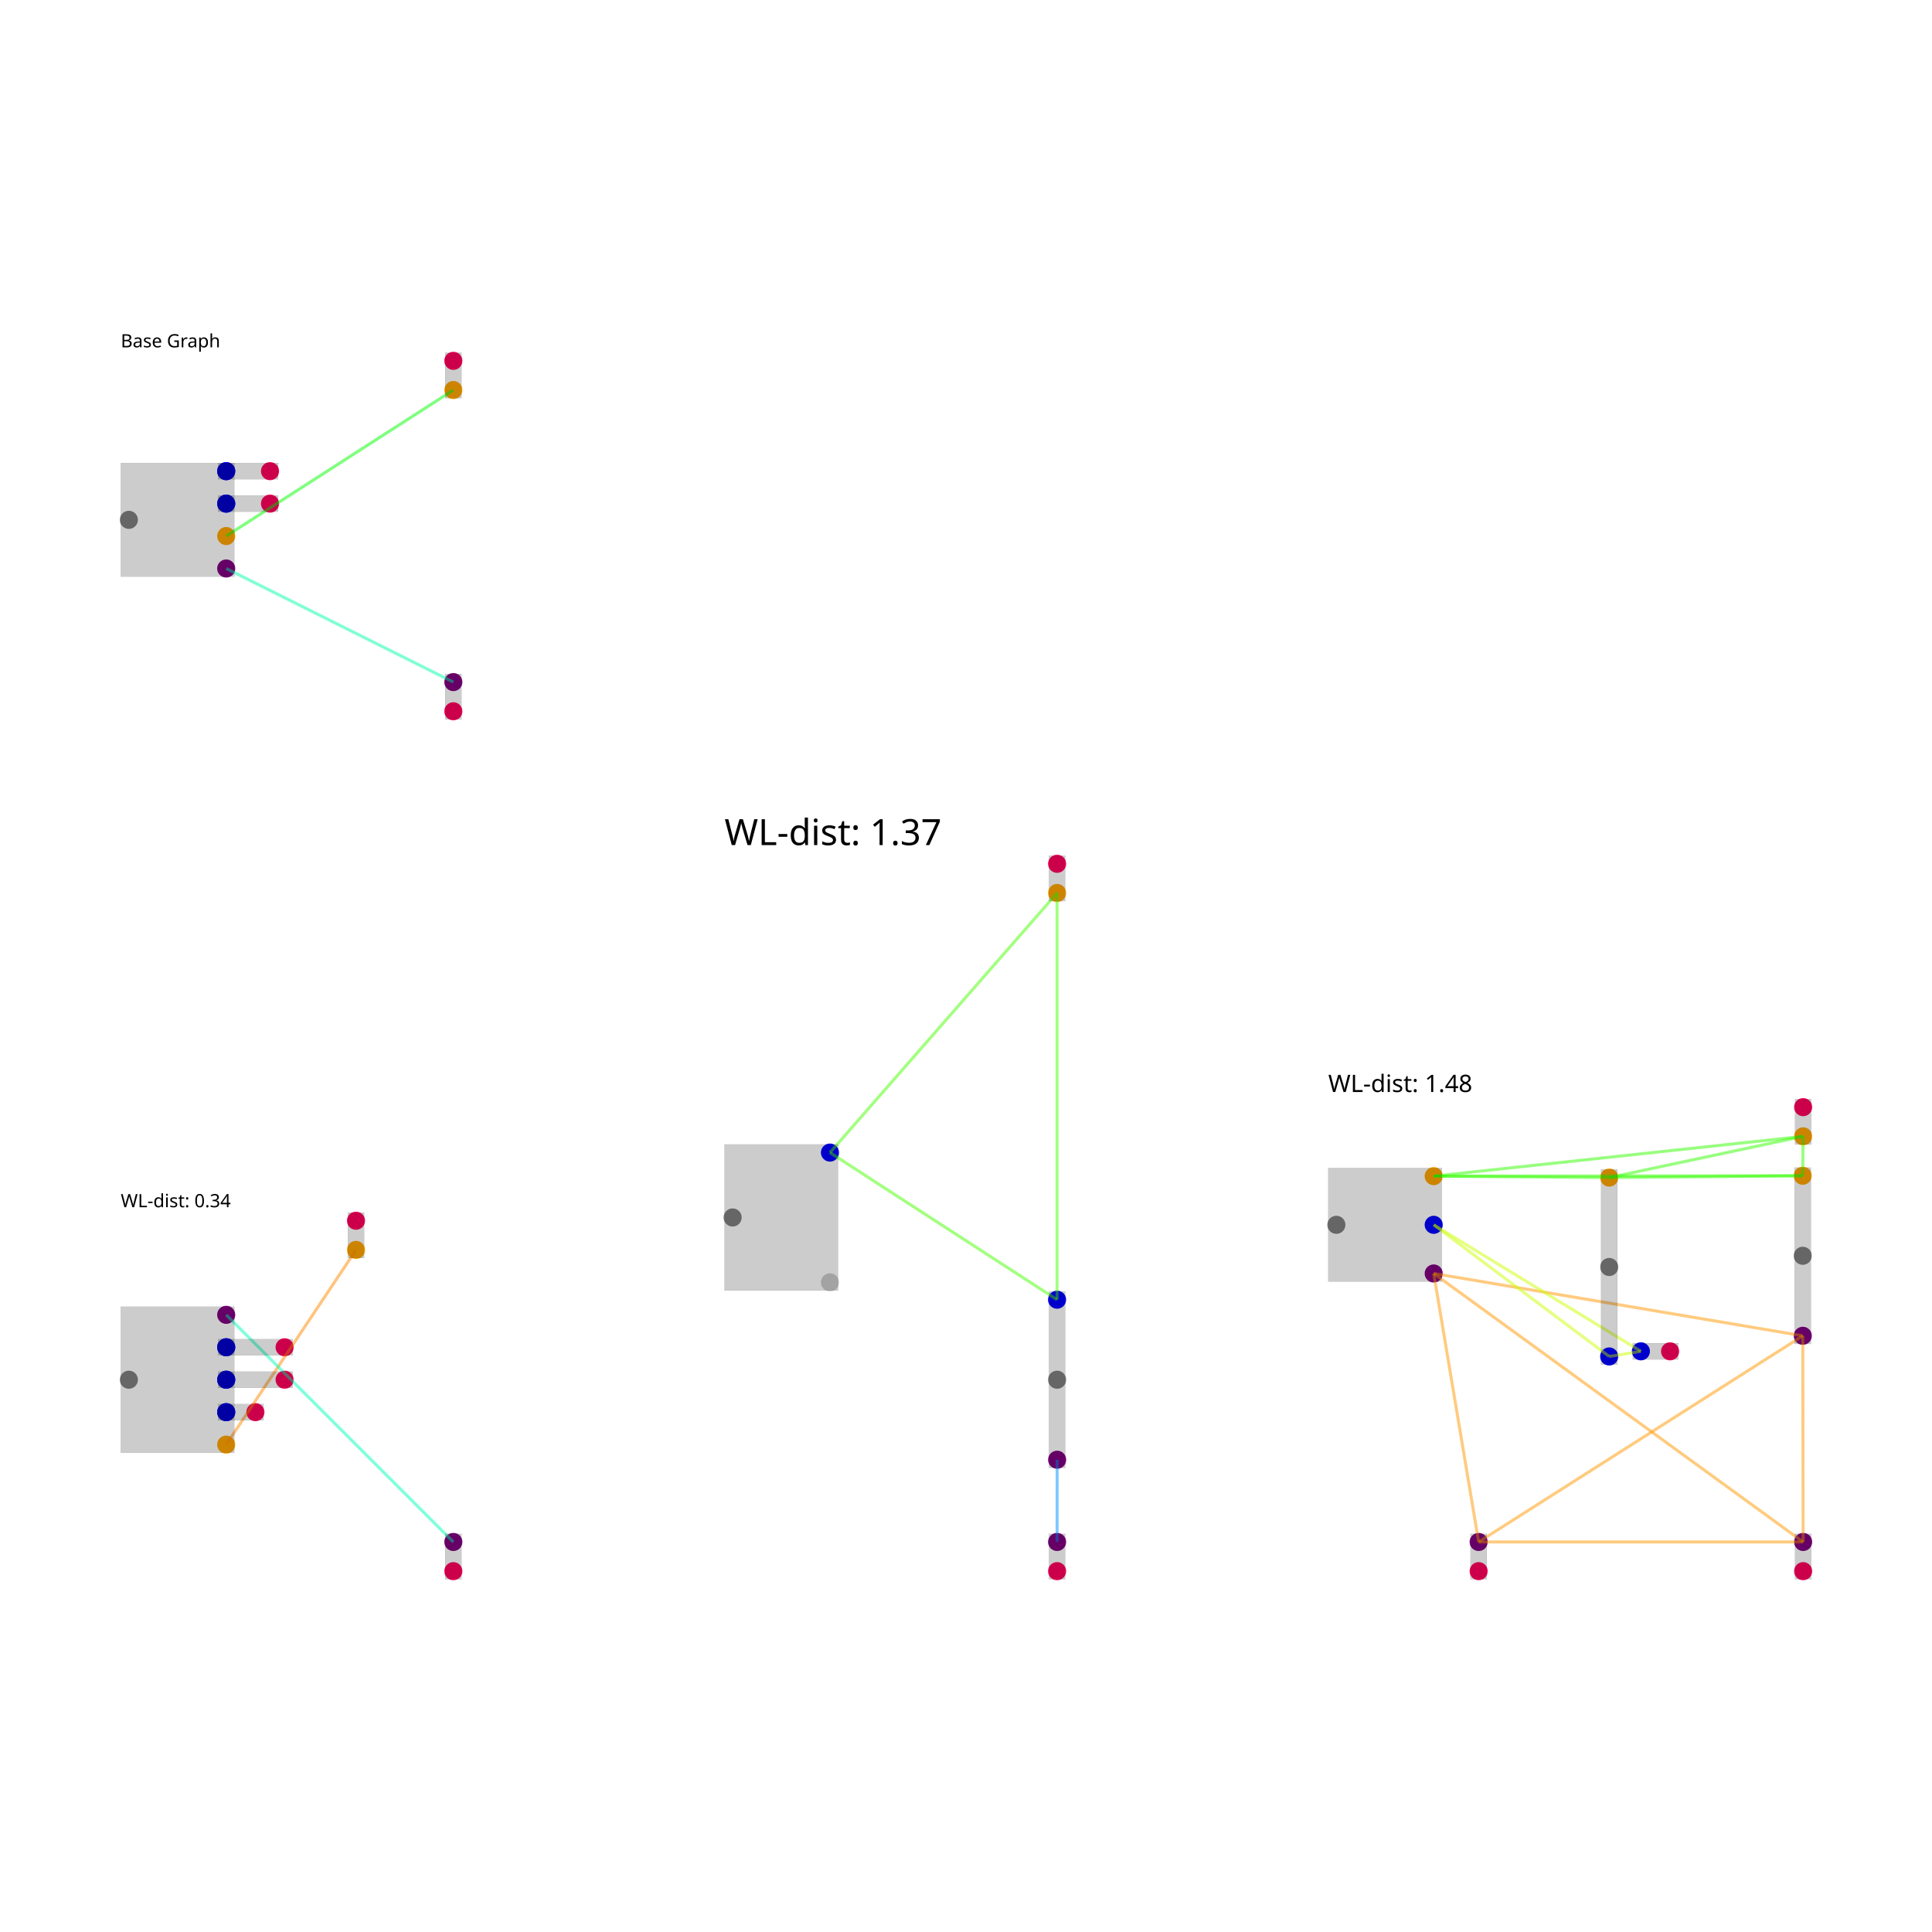
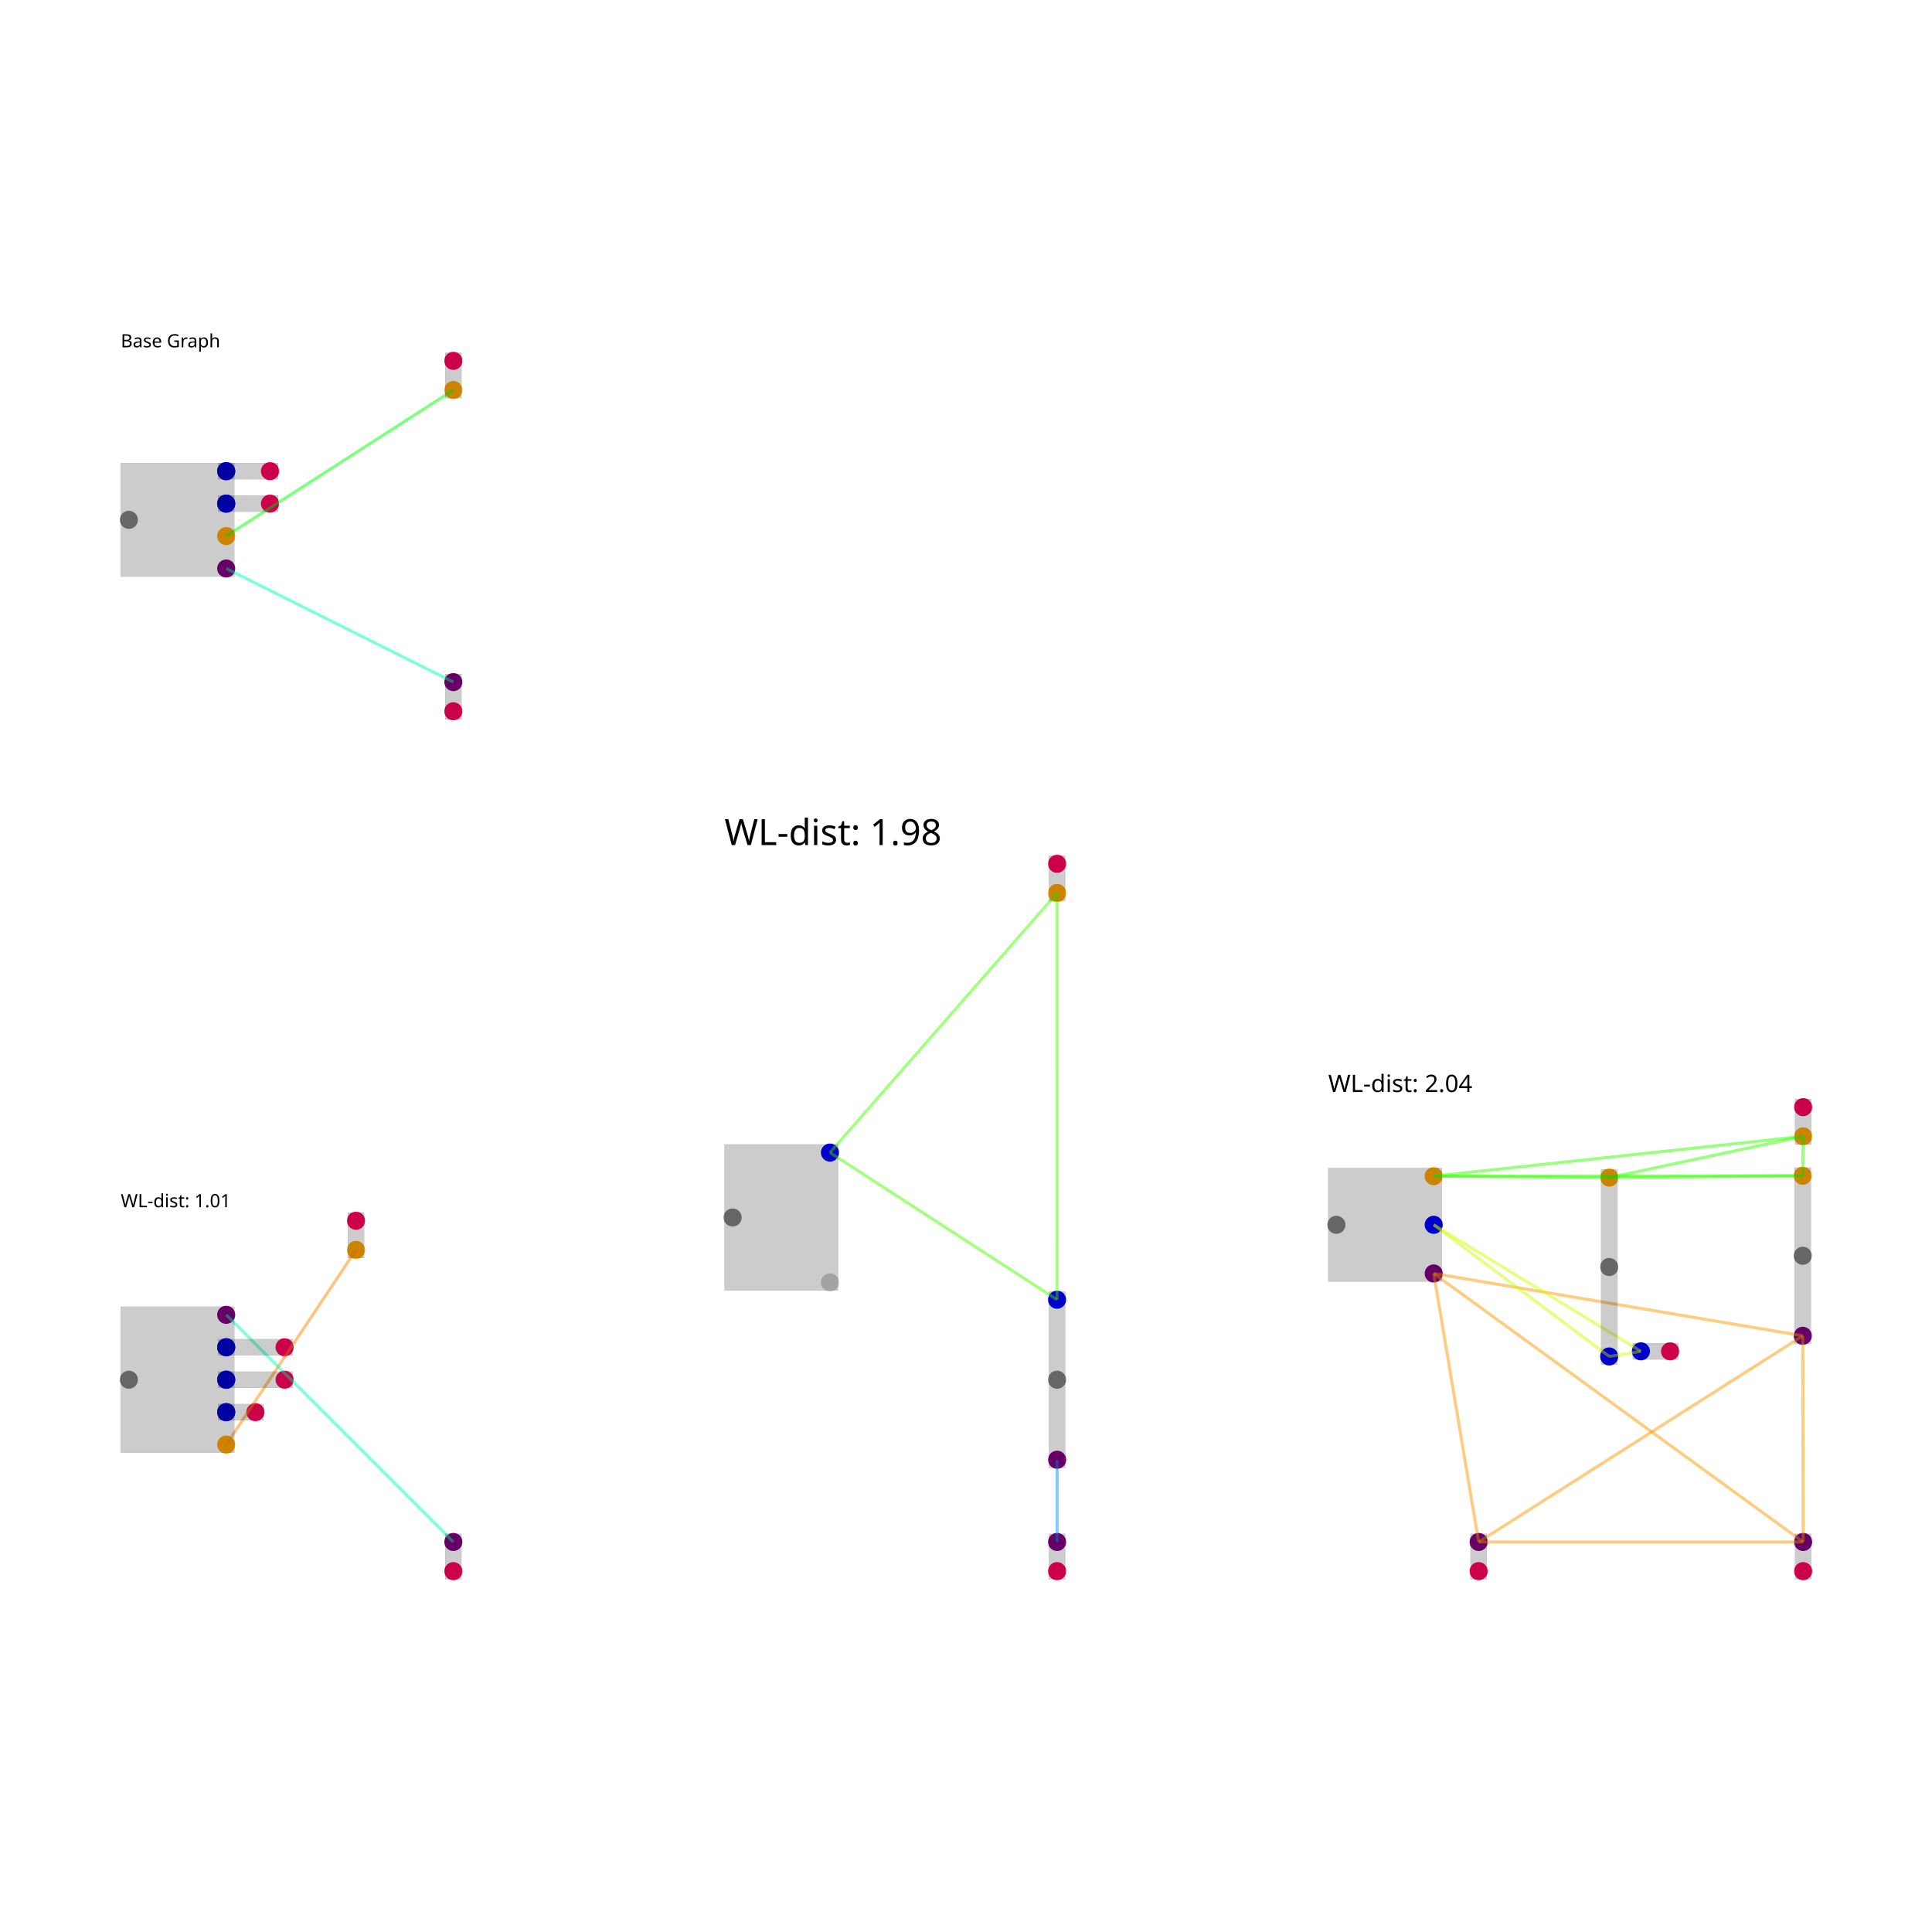
<svg xmlns="http://www.w3.org/2000/svg" width="640" height="640" viewBox="0 0 640 640">
  <rect width="100%" height="100%" fill="white" />
  <g>
    <circle data-type="point" data-label="schematic_component_0_center component_center center_schematic_component_0" data-x="0" data-y="0" cx="42.687" cy="172.202" r="3" fill="gray" />
  </g>
  <g>
    <circle data-type="point" data-label="schematic_port_0 normal unnamedsubcircuit7_connectivity_net0" data-x="0.6000000000000001" data-y="0.30000000000000004" cx="74.934" cy="156.079" r="3" fill="blue" />
  </g>
  <g>
    <circle data-type="point" data-label="schematic_port_1 normal unnamedsubcircuit7_connectivity_net1" data-x="0.6000000000000001" data-y="0.09999999999999998" cx="74.934" cy="166.828" r="3" fill="blue" />
  </g>
  <g>
    <circle data-type="point" data-label="schematic_port_2 vcc unnamedsubcircuit7_connectivity_net2" data-x="0.6000000000000001" data-y="-0.10000000000000003" cx="74.934" cy="177.577" r="3" fill="orange" />
  </g>
  <g>
    <circle data-type="point" data-label="schematic_port_3 gnd unnamedsubcircuit7_connectivity_net3" data-x="0.6000000000000001" data-y="-0.30000000000000004" cx="74.934" cy="188.326" r="3" fill="purple" />
  </g>
  <g>
    <circle data-type="point" data-label="schematic_net_label_0_pin gnd unnamedsubcircuit7_connectivity_net3" data-x="2" data-y="-1" cx="150.176" cy="225.947" r="3" fill="purple" />
  </g>
  <g>
    <circle data-type="point" data-label="schematic_net_label_0_center netlabel_center schematic_net_label_0_center" data-x="2" data-y="-1.18" cx="150.176" cy="235.621" r="3" fill="hsl(338.4, 100%, 50%, 1)" />
  </g>
  <g>
    <circle data-type="point" data-label="schematic_net_label_1_pin vcc unnamedsubcircuit7_connectivity_net2" data-x="2" data-y="0.8" cx="150.176" cy="129.207" r="3" fill="orange" />
  </g>
  <g>
    <circle data-type="point" data-label="schematic_net_label_1_center netlabel_center schematic_net_label_1_center" data-x="2" data-y="0.98" cx="150.176" cy="119.533" r="3" fill="hsl(338.4, 100%, 50%, 1)" />
  </g>
  <g>
    <circle data-type="point" data-label="schematic_net_label_2_pin normal unnamedsubcircuit7_connectivity_net0" data-x="0.6000000000000001" data-y="0.30000000000000004" cx="74.934" cy="156.079" r="3" fill="blue" />
  </g>
  <g>
    <circle data-type="point" data-label="schematic_net_label_2_center netlabel_center schematic_net_label_2_center" data-x="0.8700000000000001" data-y="0.30000000000000004" cx="89.445" cy="156.079" r="3" fill="hsl(338.4, 100%, 50%, 1)" />
  </g>
  <g>
    <circle data-type="point" data-label="schematic_net_label_3_pin normal unnamedsubcircuit7_connectivity_net1" data-x="0.6000000000000001" data-y="0.09999999999999998" cx="74.934" cy="166.828" r="3" fill="blue" />
  </g>
  <g>
    <circle data-type="point" data-label="schematic_net_label_3_center netlabel_center schematic_net_label_3_center" data-x="0.8700000000000001" data-y="0.09999999999999998" cx="89.445" cy="166.828" r="3" fill="hsl(338.4, 100%, 50%, 1)" />
  </g>
  <g>
    <circle data-type="point" data-label="schematic_component_0_center component_center center_schematic_component_0" data-x="0" data-y="-5.3" cx="42.687" cy="457.049" r="3" fill="gray" />
  </g>
  <g>
    <circle data-type="point" data-label="schematic_port_0 vcc unnamedsubcircuit31_connectivity_net0" data-x="0.6000000000000001" data-y="-5.699999999999999" cx="74.934" cy="478.547" r="3" fill="orange" />
  </g>
  <g>
    <circle data-type="point" data-label="schematic_port_1 normal unnamedsubcircuit31_connectivity_net1" data-x="0.6000000000000001" data-y="-5.5" cx="74.934" cy="467.798" r="3" fill="blue" />
  </g>
  <g>
    <circle data-type="point" data-label="schematic_port_2 normal unnamedsubcircuit31_connectivity_net2" data-x="0.6000000000000001" data-y="-5.3" cx="74.934" cy="457.049" r="3" fill="blue" />
  </g>
  <g>
    <circle data-type="point" data-label="schematic_port_3 normal unnamedsubcircuit31_connectivity_net3" data-x="0.6000000000000001" data-y="-5.1" cx="74.934" cy="446.3" r="3" fill="blue" />
  </g>
  <g>
    <circle data-type="point" data-label="schematic_port_4 gnd unnamedsubcircuit31_connectivity_net4" data-x="0.6000000000000001" data-y="-4.8999999999999995" cx="74.934" cy="435.551" r="3" fill="purple" />
  </g>
  <g>
    <circle data-type="point" data-label="schematic_net_label_0_pin gnd unnamedsubcircuit31_connectivity_net4" data-x="1.9999999999999998" data-y="-6.3" cx="150.176" cy="510.793" r="3" fill="purple" />
  </g>
  <g>
    <circle data-type="point" data-label="schematic_net_label_0_center netlabel_center schematic_net_label_0_center" data-x="1.9999999999999998" data-y="-6.4799999999999995" cx="150.176" cy="520.467" r="3" fill="hsl(338.4, 100%, 50%, 1)" />
  </g>
  <g>
    <circle data-type="point" data-label="schematic_net_label_1_pin vcc unnamedsubcircuit31_connectivity_net0" data-x="1.4" data-y="-4.5" cx="117.93" cy="414.053" r="3" fill="orange" />
  </g>
  <g>
    <circle data-type="point" data-label="schematic_net_label_1_center netlabel_center schematic_net_label_1_center" data-x="1.4" data-y="-4.319999999999999" cx="117.93" cy="404.379" r="3" fill="hsl(338.4, 100%, 50%, 1)" />
  </g>
  <g>
    <circle data-type="point" data-label="schematic_net_label_2_pin normal unnamedsubcircuit31_connectivity_net1" data-x="0.6000000000000001" data-y="-5.5" cx="74.934" cy="467.798" r="3" fill="blue" />
  </g>
  <g>
    <circle data-type="point" data-label="schematic_net_label_2_center netlabel_center schematic_net_label_2_center" data-x="0.78" data-y="-5.5" cx="84.608" cy="467.798" r="3" fill="hsl(338.4, 100%, 50%, 1)" />
  </g>
  <g>
    <circle data-type="point" data-label="schematic_net_label_3_pin normal unnamedsubcircuit31_connectivity_net2" data-x="0.6000000000000001" data-y="-5.3" cx="74.934" cy="457.049" r="3" fill="blue" />
  </g>
  <g>
    <circle data-type="point" data-label="schematic_net_label_3_center netlabel_center schematic_net_label_3_center" data-x="0.96" data-y="-5.3" cx="94.282" cy="457.049" r="3" fill="hsl(338.4, 100%, 50%, 1)" />
  </g>
  <g>
    <circle data-type="point" data-label="schematic_net_label_4_pin normal unnamedsubcircuit31_connectivity_net3" data-x="0.6000000000000001" data-y="-5.1" cx="74.934" cy="446.3" r="3" fill="blue" />
  </g>
  <g>
    <circle data-type="point" data-label="schematic_net_label_4_center netlabel_center schematic_net_label_4_center" data-x="0.96" data-y="-5.1" cx="94.282" cy="446.3" r="3" fill="hsl(338.4, 100%, 50%, 1)" />
  </g>
  <g>
    <circle data-type="point" data-label="schematic_component_0_center component_center center_schematic_component_0" data-x="3.7213023693989973" data-y="-4.299999999999999" cx="242.687" cy="403.304" r="3" fill="gray" />
  </g>
  <g>
    <circle data-type="point" data-label="schematic_port_0 not_connected disconnected-0" data-x="4.321302369398997" data-y="-4.699999999999999" cx="274.934" cy="424.802" r="3" fill="rgba(0, 0, 0, 0.2)" />
  </g>
  <g>
    <circle data-type="point" data-label="schematic_port_1 normal unnamedsubcircuit57_connectivity_net0" data-x="4.321302369398997" data-y="-3.8999999999999995" cx="274.934" cy="381.806" r="3" fill="blue" />
  </g>
  <g>
    <circle data-type="point" data-label="schematic_component_1_center component_center center_schematic_component_1" data-x="5.721302369398997" data-y="-5.299999999999999" cx="350.176" cy="457.049" r="3" fill="gray" />
  </g>
  <g>
    <circle data-type="point" data-label="schematic_port_2 normal unnamedsubcircuit57_connectivity_net0" data-x="5.721029019398997" data-y="-4.806735699999999" cx="350.162" cy="430.538" r="3" fill="blue" />
  </g>
  <g>
    <circle data-type="point" data-label="schematic_port_3 gnd unnamedsubcircuit57_connectivity_net1" data-x="5.721575719398998" data-y="-5.793264299999999" cx="350.191" cy="483.559" r="3" fill="purple" />
  </g>
  <g>
    <circle data-type="point" data-label="schematic_net_label_0_pin vcc unnamedsubcircuit57_connectivity_net0" data-x="5.721302369398997" data-y="-2.299999999999999" cx="350.176" cy="295.815" r="3" fill="orange" />
  </g>
  <g>
    <circle data-type="point" data-label="schematic_net_label_0_center netlabel_center schematic_net_label_0_center" data-x="5.721302369398997" data-y="-2.119999999999999" cx="350.176" cy="286.141" r="3" fill="hsl(338.4, 100%, 50%, 1)" />
  </g>
  <g>
    <circle data-type="point" data-label="schematic_net_label_1_pin gnd unnamedsubcircuit57_connectivity_net1" data-x="5.721302369398997" data-y="-6.299999999999999" cx="350.176" cy="510.793" r="3" fill="purple" />
  </g>
  <g>
    <circle data-type="point" data-label="schematic_net_label_1_center netlabel_center schematic_net_label_1_center" data-x="5.721302369398997" data-y="-6.4799999999999995" cx="350.176" cy="520.467" r="3" fill="hsl(338.4, 100%, 50%, 1)" />
  </g>
  <g>
    <circle data-type="point" data-label="schematic_component_0_center component_center center_schematic_component_0" data-x="7.4426047387979954" data-y="-4.345204957975968" cx="442.687" cy="405.734" r="3" fill="gray" />
  </g>
  <g>
    <circle data-type="point" data-label="schematic_port_0 gnd unnamedsubcircuit83_connectivity_net3" data-x="8.042604738797994" data-y="-4.6452049579759676" cx="474.934" cy="421.857" r="3" fill="purple" />
  </g>
  <g>
    <circle data-type="point" data-label="schematic_port_1 normal unnamedsubcircuit83_connectivity_net1" data-x="8.042604738797994" data-y="-4.345204957975968" cx="474.934" cy="405.734" r="3" fill="blue" />
  </g>
  <g>
    <circle data-type="point" data-label="schematic_port_2 vcc unnamedsubcircuit83_connectivity_net2" data-x="8.042604738797994" data-y="-4.045204957975967" cx="474.934" cy="389.61" r="3" fill="orange" />
  </g>
  <g>
    <circle data-type="point" data-label="schematic_component_1_center component_center center_schematic_component_1" data-x="10.317240544223843" data-y="-4.53600761171786" cx="597.183" cy="415.988" r="3" fill="gray" />
  </g>
  <g>
    <circle data-type="point" data-label="schematic_port_3 vcc unnamedsubcircuit83_connectivity_net2" data-x="10.316967194223842" data-y="-4.042743311717859" cx="597.169" cy="389.478" r="3" fill="orange" />
  </g>
  <g>
    <circle data-type="point" data-label="schematic_port_4 gnd unnamedsubcircuit83_connectivity_net3" data-x="10.317513894223843" data-y="-5.02927191171786" cx="597.198" cy="442.499" r="3" fill="purple" />
  </g>
  <g>
    <circle data-type="point" data-label="schematic_component_2_center component_center center_schematic_component_2" data-x="9.12441592677586" data-y="-4.605315464798105" cx="533.076" cy="419.713" r="3" fill="gray" />
  </g>
  <g>
    <circle data-type="point" data-label="schematic_port_5 normal unnamedsubcircuit83_connectivity_net1" data-x="9.124142676775861" data-y="-5.156606164798106" cx="533.061" cy="449.342" r="3" fill="blue" />
  </g>
  <g>
    <circle data-type="point" data-label="schematic_port_6 vcc unnamedsubcircuit83_connectivity_net2" data-x="9.12468917677586" data-y="-4.054024764798105" cx="533.09" cy="390.084" r="3" fill="orange" />
  </g>
  <g>
    <circle data-type="point" data-label="schematic_net_label_0_pin vcc unnamedsubcircuit83_connectivity_net2" data-x="10.319646634317191" data-y="-3.7999999999999994" cx="597.313" cy="376.432" r="3" fill="orange" />
  </g>
  <g>
    <circle data-type="point" data-label="schematic_net_label_0_center netlabel_center schematic_net_label_0_center" data-x="10.319646634317191" data-y="-3.619999999999999" cx="597.313" cy="366.758" r="3" fill="hsl(338.4, 100%, 50%, 1)" />
  </g>
  <g>
    <circle data-type="point" data-label="schematic_net_label_1_pin normal unnamedsubcircuit83_connectivity_net1" data-x="9.319646634317191" data-y="-5.124999999999999" cx="543.568" cy="447.643" r="3" fill="blue" />
  </g>
  <g>
    <circle data-type="point" data-label="schematic_net_label_1_center netlabel_center schematic_net_label_1_center" data-x="9.499646634317193" data-y="-5.124999999999999" cx="553.242" cy="447.643" r="3" fill="hsl(338.4, 100%, 50%, 1)" />
  </g>
  <g>
    <circle data-type="point" data-label="schematic_net_label_2_pin gnd unnamedsubcircuit83_connectivity_net3" data-x="10.319646634317191" data-y="-6.299999999999999" cx="597.313" cy="510.793" r="3" fill="purple" />
  </g>
  <g>
    <circle data-type="point" data-label="schematic_net_label_2_center netlabel_center schematic_net_label_2_center" data-x="10.319646634317191" data-y="-6.4799999999999995" cx="597.313" cy="520.467" r="3" fill="hsl(338.4, 100%, 50%, 1)" />
  </g>
  <g>
    <circle data-type="point" data-label="schematic_net_label_3_pin gnd unnamedsubcircuit83_connectivity_net3" data-x="8.319646634317191" data-y="-6.299999999999999" cx="489.824" cy="510.793" r="3" fill="purple" />
  </g>
  <g>
    <circle data-type="point" data-label="schematic_net_label_3_center netlabel_center schematic_net_label_3_center" data-x="8.319646634317191" data-y="-6.4799999999999995" cx="489.824" cy="520.467" r="3" fill="hsl(338.4, 100%, 50%, 1)" />
  </g>
  <g>
    <polyline data-points="0.6000000000000001,0.30000000000000004 0.6000000000000001,0.30000000000000004" data-type="line" data-label="" points="74.934,156.079 74.934,156.079" fill="none" stroke="hsl(40, 100%, 50%, 0.5)" stroke-width="1" />
  </g>
  <g>
    <polyline data-points="0.6000000000000001,0.09999999999999998 0.6000000000000001,0.09999999999999998" data-type="line" data-label="" points="74.934,166.828 74.934,166.828" fill="none" stroke="hsl(80, 100%, 50%, 0.5)" stroke-width="1" />
  </g>
  <g>
    <polyline data-points="0.6000000000000001,-0.10000000000000003 2,0.8" data-type="line" data-label="" points="74.934,177.577 150.176,129.207" fill="none" stroke="hsl(120, 100%, 50%, 0.5)" stroke-width="1" />
  </g>
  <g>
    <polyline data-points="0.6000000000000001,-0.30000000000000004 2,-1" data-type="line" data-label="" points="74.934,188.326 150.176,225.947" fill="none" stroke="hsl(160, 100%, 50%, 0.5)" stroke-width="1" />
  </g>
  <g>
    <polyline data-points="0.6000000000000001,-5.699999999999999 1.4,-4.5" data-type="line" data-label="" points="74.934,478.547 117.93,414.053" fill="none" stroke="hsl(32.727, 100%, 50%, 0.5)" stroke-width="1" />
  </g>
  <g>
    <polyline data-points="0.6000000000000001,-5.5 0.6000000000000001,-5.5" data-type="line" data-label="" points="74.934,467.798 74.934,467.798" fill="none" stroke="hsl(65.455, 100%, 50%, 0.5)" stroke-width="1" />
  </g>
  <g>
    <polyline data-points="0.6000000000000001,-5.3 0.6000000000000001,-5.3" data-type="line" data-label="" points="74.934,457.049 74.934,457.049" fill="none" stroke="hsl(98.182, 100%, 50%, 0.5)" stroke-width="1" />
  </g>
  <g>
    <polyline data-points="0.6000000000000001,-5.1 0.6000000000000001,-5.1" data-type="line" data-label="" points="74.934,446.3 74.934,446.3" fill="none" stroke="hsl(130.909, 100%, 50%, 0.5)" stroke-width="1" />
  </g>
  <g>
    <polyline data-points="0.6000000000000001,-4.8999999999999995 1.9999999999999998,-6.3" data-type="line" data-label="" points="74.934,435.551 150.176,510.793" fill="none" stroke="hsl(163.636, 100%, 50%, 0.5)" stroke-width="1" />
  </g>
  <g>
    <polyline data-points="4.321302369398997,-3.8999999999999995 5.721029019398997,-4.806735699999999" data-type="line" data-label="" points="274.934,381.806 350.162,430.538" fill="none" stroke="hsl(102.857, 100%, 50%, 0.5)" stroke-width="1" />
  </g>
  <g>
    <polyline data-points="4.321302369398997,-3.8999999999999995 5.721302369398997,-2.299999999999999" data-type="line" data-label="" points="274.934,381.806 350.176,295.815" fill="none" stroke="hsl(102.857, 100%, 50%, 0.5)" stroke-width="1" />
  </g>
  <g>
    <polyline data-points="5.721029019398997,-4.806735699999999 5.721302369398997,-2.299999999999999" data-type="line" data-label="" points="350.162,430.538 350.176,295.815" fill="none" stroke="hsl(102.857, 100%, 50%, 0.5)" stroke-width="1" />
  </g>
  <g>
    <polyline data-points="5.721575719398998,-5.793264299999999 5.721302369398997,-6.299999999999999" data-type="line" data-label="" points="350.191,483.559 350.176,510.793" fill="none" stroke="hsl(205.714, 100%, 50%, 0.5)" stroke-width="1" />
  </g>
  <g>
    <polyline data-points="8.042604738797994,-4.6452049579759676 10.317513894223843,-5.02927191171786" data-type="line" data-label="" points="474.934,421.857 597.198,442.499" fill="none" stroke="hsl(36, 100%, 50%, 0.5)" stroke-width="1" />
  </g>
  <g>
    <polyline data-points="8.042604738797994,-4.6452049579759676 10.319646634317191,-6.299999999999999" data-type="line" data-label="" points="474.934,421.857 597.313,510.793" fill="none" stroke="hsl(36, 100%, 50%, 0.5)" stroke-width="1" />
  </g>
  <g>
    <polyline data-points="8.042604738797994,-4.6452049579759676 8.319646634317191,-6.299999999999999" data-type="line" data-label="" points="474.934,421.857 489.824,510.793" fill="none" stroke="hsl(36, 100%, 50%, 0.5)" stroke-width="1" />
  </g>
  <g>
    <polyline data-points="10.317513894223843,-5.02927191171786 10.319646634317191,-6.299999999999999" data-type="line" data-label="" points="597.198,442.499 597.313,510.793" fill="none" stroke="hsl(36, 100%, 50%, 0.5)" stroke-width="1" />
  </g>
  <g>
    <polyline data-points="10.317513894223843,-5.02927191171786 8.319646634317191,-6.299999999999999" data-type="line" data-label="" points="597.198,442.499 489.824,510.793" fill="none" stroke="hsl(36, 100%, 50%, 0.5)" stroke-width="1" />
  </g>
  <g>
    <polyline data-points="10.319646634317191,-6.299999999999999 8.319646634317191,-6.299999999999999" data-type="line" data-label="" points="597.313,510.793 489.824,510.793" fill="none" stroke="hsl(36, 100%, 50%, 0.5)" stroke-width="1" />
  </g>
  <g>
    <polyline data-points="8.042604738797994,-4.345204957975968 9.124142676775861,-5.156606164798106" data-type="line" data-label="" points="474.934,405.734 533.061,449.342" fill="none" stroke="hsl(72, 100%, 50%, 0.5)" stroke-width="1" />
  </g>
  <g>
    <polyline data-points="8.042604738797994,-4.345204957975968 9.319646634317191,-5.124999999999999" data-type="line" data-label="" points="474.934,405.734 543.568,447.643" fill="none" stroke="hsl(72, 100%, 50%, 0.5)" stroke-width="1" />
  </g>
  <g>
    <polyline data-points="9.124142676775861,-5.156606164798106 9.319646634317191,-5.124999999999999" data-type="line" data-label="" points="533.061,449.342 543.568,447.643" fill="none" stroke="hsl(72, 100%, 50%, 0.5)" stroke-width="1" />
  </g>
  <g>
    <polyline data-points="8.042604738797994,-4.045204957975967 10.316967194223842,-4.042743311717859" data-type="line" data-label="" points="474.934,389.61 597.169,389.478" fill="none" stroke="hsl(108, 100%, 50%, 0.5)" stroke-width="1" />
  </g>
  <g>
    <polyline data-points="8.042604738797994,-4.045204957975967 9.12468917677586,-4.054024764798105" data-type="line" data-label="" points="474.934,389.61 533.09,390.084" fill="none" stroke="hsl(108, 100%, 50%, 0.5)" stroke-width="1" />
  </g>
  <g>
    <polyline data-points="8.042604738797994,-4.045204957975967 10.319646634317191,-3.7999999999999994" data-type="line" data-label="" points="474.934,389.61 597.313,376.432" fill="none" stroke="hsl(108, 100%, 50%, 0.5)" stroke-width="1" />
  </g>
  <g>
    <polyline data-points="10.316967194223842,-4.042743311717859 9.12468917677586,-4.054024764798105" data-type="line" data-label="" points="597.169,389.478 533.09,390.084" fill="none" stroke="hsl(108, 100%, 50%, 0.5)" stroke-width="1" />
  </g>
  <g>
    <polyline data-points="10.316967194223842,-4.042743311717859 10.319646634317191,-3.7999999999999994" data-type="line" data-label="" points="597.169,389.478 597.313,376.432" fill="none" stroke="hsl(108, 100%, 50%, 0.5)" stroke-width="1" />
  </g>
  <g>
    <polyline data-points="9.12468917677586,-4.054024764798105 10.319646634317191,-3.7999999999999994" data-type="line" data-label="" points="533.09,390.084 597.313,376.432" fill="none" stroke="hsl(108, 100%, 50%, 0.5)" stroke-width="1" />
  </g>
  <g>
    <rect data-type="rect" data-label="schematic_component_0" data-x="0.30000000000000004" data-y="0" x="40" y="153.392" width="37.621" height="37.621" fill="rgba(0, 0, 0, 0.2)" stroke="black" stroke-width="0.019" />
  </g>
  <g>
    <rect data-type="rect" data-label="schematic_net_label_0" data-x="2" data-y="-1.0899999999999999" x="147.489" y="223.26" width="5.374" height="15.048" fill="rgba(0, 0, 0, 0.2)" stroke="black" stroke-width="0.019" />
  </g>
  <g>
    <rect data-type="rect" data-label="schematic_net_label_1" data-x="2" data-y="0.89" x="147.489" y="116.845" width="5.374" height="15.048" fill="rgba(0, 0, 0, 0.2)" stroke="black" stroke-width="0.019" />
  </g>
  <g>
    <rect data-type="rect" data-label="schematic_net_label_2" data-x="0.7350000000000001" data-y="0.30000000000000004" x="72.247" y="153.392" width="19.886" height="5.374" fill="rgba(0, 0, 0, 0.2)" stroke="black" stroke-width="0.019" />
  </g>
  <g>
    <rect data-type="rect" data-label="schematic_net_label_3" data-x="0.7350000000000001" data-y="0.09999999999999998" x="72.247" y="164.141" width="19.886" height="5.374" fill="rgba(0, 0, 0, 0.2)" stroke="black" stroke-width="0.019" />
  </g>
  <g>
    <rect data-type="rect" data-label="schematic_component_0" data-x="0.30000000000000004" data-y="-5.3" x="40" y="432.864" width="37.621" height="48.37" fill="rgba(0, 0, 0, 0.2)" stroke="black" stroke-width="0.019" />
  </g>
  <g>
    <rect data-type="rect" data-label="schematic_net_label_0" data-x="1.9999999999999998" data-y="-6.39" x="147.489" y="508.106" width="5.374" height="15.048" fill="rgba(0, 0, 0, 0.2)" stroke="black" stroke-width="0.019" />
  </g>
  <g>
    <rect data-type="rect" data-label="schematic_net_label_1" data-x="1.4" data-y="-4.41" x="115.242" y="401.692" width="5.374" height="15.048" fill="rgba(0, 0, 0, 0.2)" stroke="black" stroke-width="0.019" />
  </g>
  <g>
    <rect data-type="rect" data-label="schematic_net_label_2" data-x="0.69" data-y="-5.5" x="72.247" y="465.11" width="15.048" height="5.374" fill="rgba(0, 0, 0, 0.2)" stroke="black" stroke-width="0.019" />
  </g>
  <g>
    <rect data-type="rect" data-label="schematic_net_label_3" data-x="0.78" data-y="-5.3" x="72.247" y="454.362" width="24.723" height="5.374" fill="rgba(0, 0, 0, 0.2)" stroke="black" stroke-width="0.019" />
  </g>
  <g>
    <rect data-type="rect" data-label="schematic_net_label_4" data-x="0.78" data-y="-5.1" x="72.247" y="443.613" width="24.723" height="5.374" fill="rgba(0, 0, 0, 0.2)" stroke="black" stroke-width="0.019" />
  </g>
  <g>
    <rect data-type="rect" data-label="schematic_component_0" data-x="4.021302369398997" data-y="-4.299999999999999" x="240" y="379.119" width="37.621" height="48.37" fill="rgba(0, 0, 0, 0.2)" stroke="black" stroke-width="0.019" />
  </g>
  <g>
    <rect data-type="rect" data-label="schematic_component_1" data-x="5.721302369398997" data-y="-5.299999999999999" x="347.475" y="427.851" width="5.404" height="58.395" fill="rgba(0, 0, 0, 0.2)" stroke="black" stroke-width="0.019" />
  </g>
  <g>
    <rect data-type="rect" data-label="schematic_net_label_0" data-x="5.721302369398997" data-y="-2.209999999999999" x="347.489" y="283.454" width="5.374" height="15.048" fill="rgba(0, 0, 0, 0.2)" stroke="black" stroke-width="0.019" />
  </g>
  <g>
    <rect data-type="rect" data-label="schematic_net_label_1" data-x="5.721302369398997" data-y="-6.389999999999999" x="347.489" y="508.106" width="5.374" height="15.048" fill="rgba(0, 0, 0, 0.2)" stroke="black" stroke-width="0.019" />
  </g>
  <g>
    <rect data-type="rect" data-label="schematic_component_0" data-x="7.742604738797995" data-y="-4.345204957975968" x="440" y="386.923" width="37.621" height="37.621" fill="rgba(0, 0, 0, 0.2)" stroke="black" stroke-width="0.019" />
  </g>
  <g>
    <rect data-type="rect" data-label="schematic_component_1" data-x="10.317240544223843" data-y="-4.53600761171786" x="594.482" y="386.791" width="5.404" height="58.395" fill="rgba(0, 0, 0, 0.2)" stroke="black" stroke-width="0.019" />
  </g>
  <g>
    <rect data-type="rect" data-label="schematic_component_2" data-x="9.12441592677586" data-y="-4.605315464798105" x="530.374" y="387.397" width="5.404" height="64.632" fill="rgba(0, 0, 0, 0.2)" stroke="black" stroke-width="0.019" />
  </g>
  <g>
    <rect data-type="rect" data-label="schematic_net_label_0" data-x="10.319646634317191" data-y="-3.7099999999999995" x="594.626" y="364.071" width="5.374" height="15.048" fill="rgba(0, 0, 0, 0.2)" stroke="black" stroke-width="0.019" />
  </g>
  <g>
    <rect data-type="rect" data-label="schematic_net_label_1" data-x="9.409646634317191" data-y="-5.124999999999999" x="540.881" y="444.956" width="15.048" height="5.374" fill="rgba(0, 0, 0, 0.2)" stroke="black" stroke-width="0.019" />
  </g>
  <g>
    <rect data-type="rect" data-label="schematic_net_label_2" data-x="10.319646634317191" data-y="-6.389999999999999" x="594.626" y="508.106" width="5.374" height="15.048" fill="rgba(0, 0, 0, 0.2)" stroke="black" stroke-width="0.019" />
  </g>
  <g>
    <rect data-type="rect" data-label="schematic_net_label_3" data-x="8.319646634317191" data-y="-6.389999999999999" x="487.136" y="508.106" width="5.374" height="15.048" fill="rgba(0, 0, 0, 0.2)" stroke="black" stroke-width="0.019" />
  </g>
  <text data-type="text" data-label="Base Graph" data-x="-0.04999999999999999" data-y="1.03" x="40" y="116.845" fill="black" font-size="6.073" font-family="sans-serif" text-anchor="start" dominant-baseline="text-after-edge">Base Graph</text>
-   <text data-type="text" data-label="WL-dist: 0.34" data-x="-0.04999999999999999" data-y="-4.27" x="40" y="401.692" fill="black" font-size="6.073" font-family="sans-serif" text-anchor="start" dominant-baseline="text-after-edge">WL-dist: 0.34</text>
-   <text data-type="text" data-label="WL-dist: 1.37" data-x="3.6713023693989975" data-y="-2.0699999999999994" x="240" y="283.454" fill="black" font-size="11.985" font-family="sans-serif" text-anchor="start" dominant-baseline="text-after-edge">WL-dist: 1.37</text>
-   <text data-type="text" data-label="WL-dist: 1.48" data-x="7.392604738797995" data-y="-3.5699999999999994" x="440" y="364.071" fill="black" font-size="7.954" font-family="sans-serif" text-anchor="start" dominant-baseline="text-after-edge">WL-dist: 1.48</text>
+   <text data-type="text" data-label="WL-dist: 1.01" data-x="-0.04999999999999999" data-y="-4.27" x="40" y="401.692" fill="black" font-size="6.073" font-family="sans-serif" text-anchor="start" dominant-baseline="text-after-edge">WL-dist: 1.01</text>
+   <text data-type="text" data-label="WL-dist: 1.98" data-x="3.6713023693989975" data-y="-2.0699999999999994" x="240" y="283.454" fill="black" font-size="11.985" font-family="sans-serif" text-anchor="start" dominant-baseline="text-after-edge">WL-dist: 1.98</text>
+   <text data-type="text" data-label="WL-dist: 2.04" data-x="7.392604738797995" data-y="-3.5699999999999994" x="440" y="364.071" fill="black" font-size="7.954" font-family="sans-serif" text-anchor="start" dominant-baseline="text-after-edge">WL-dist: 2.04</text>
  <g id="crosshair" style="display: none">
    <line id="crosshair-h" y1="0" y2="640" stroke="#666" stroke-width="0.5" />
    <line id="crosshair-v" x1="0" x2="640" stroke="#666" stroke-width="0.5" />
    <text id="coordinates" font-family="monospace" font-size="12" fill="#666" />
  </g>
</svg>
